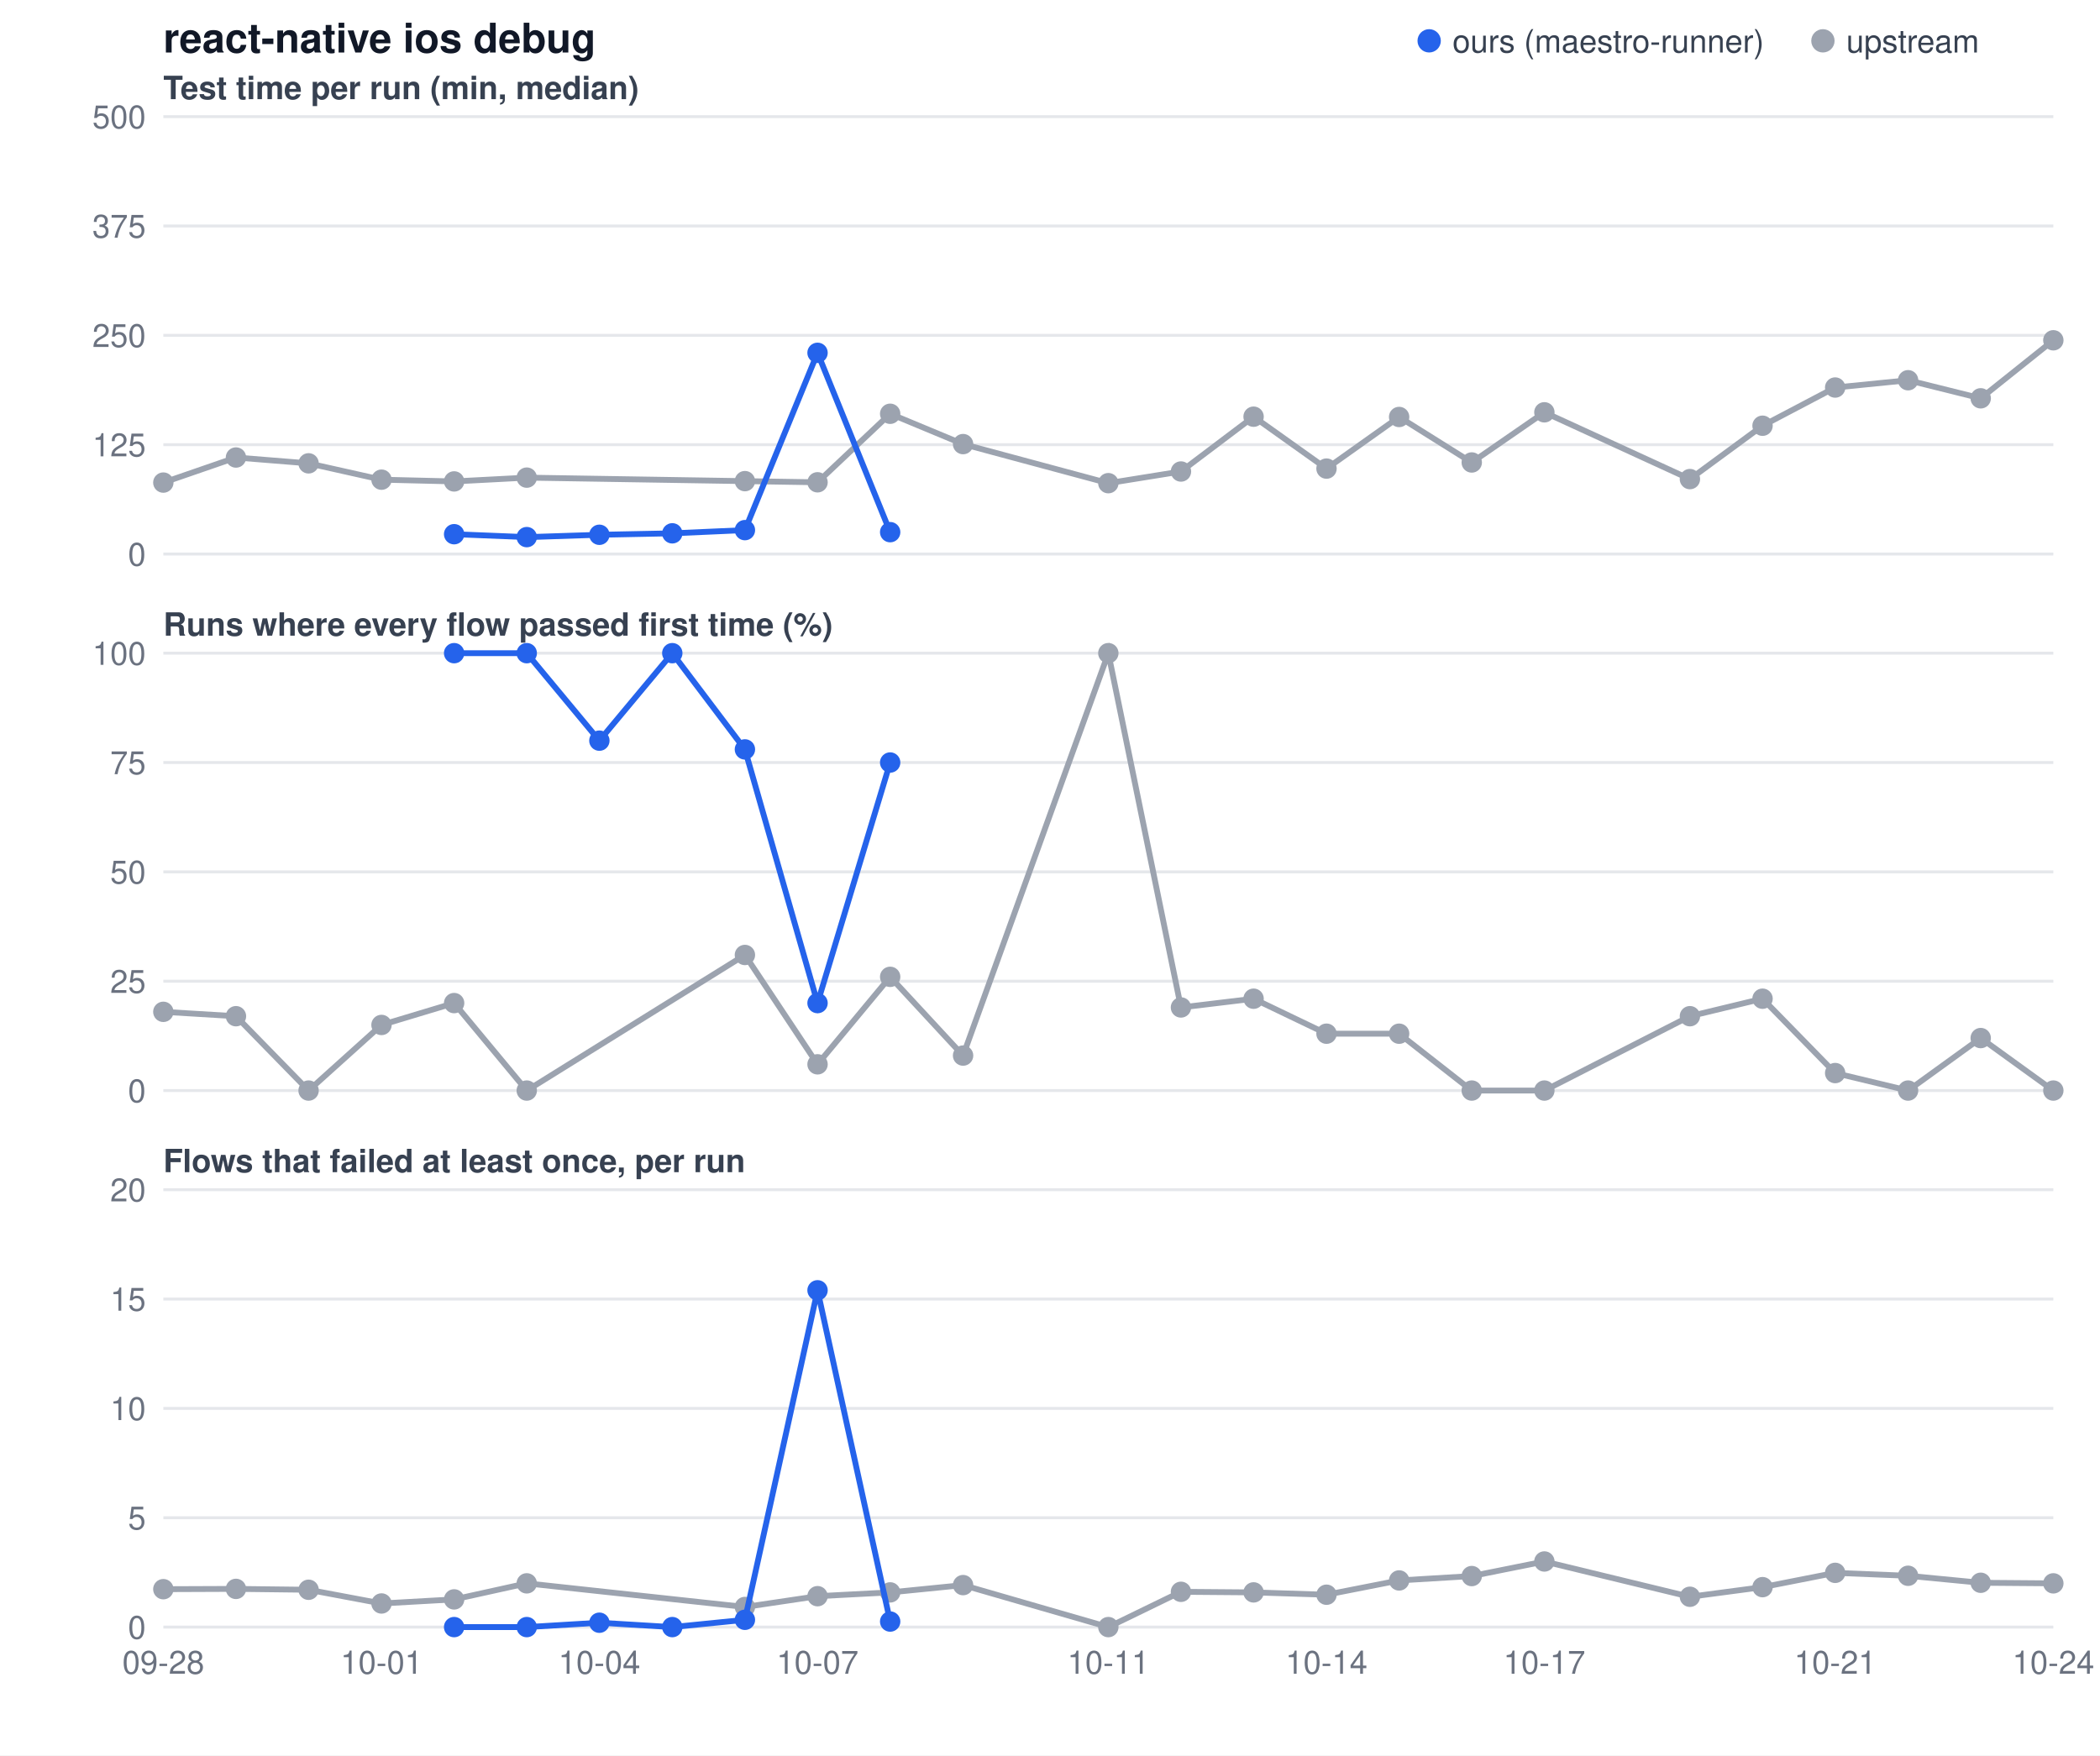
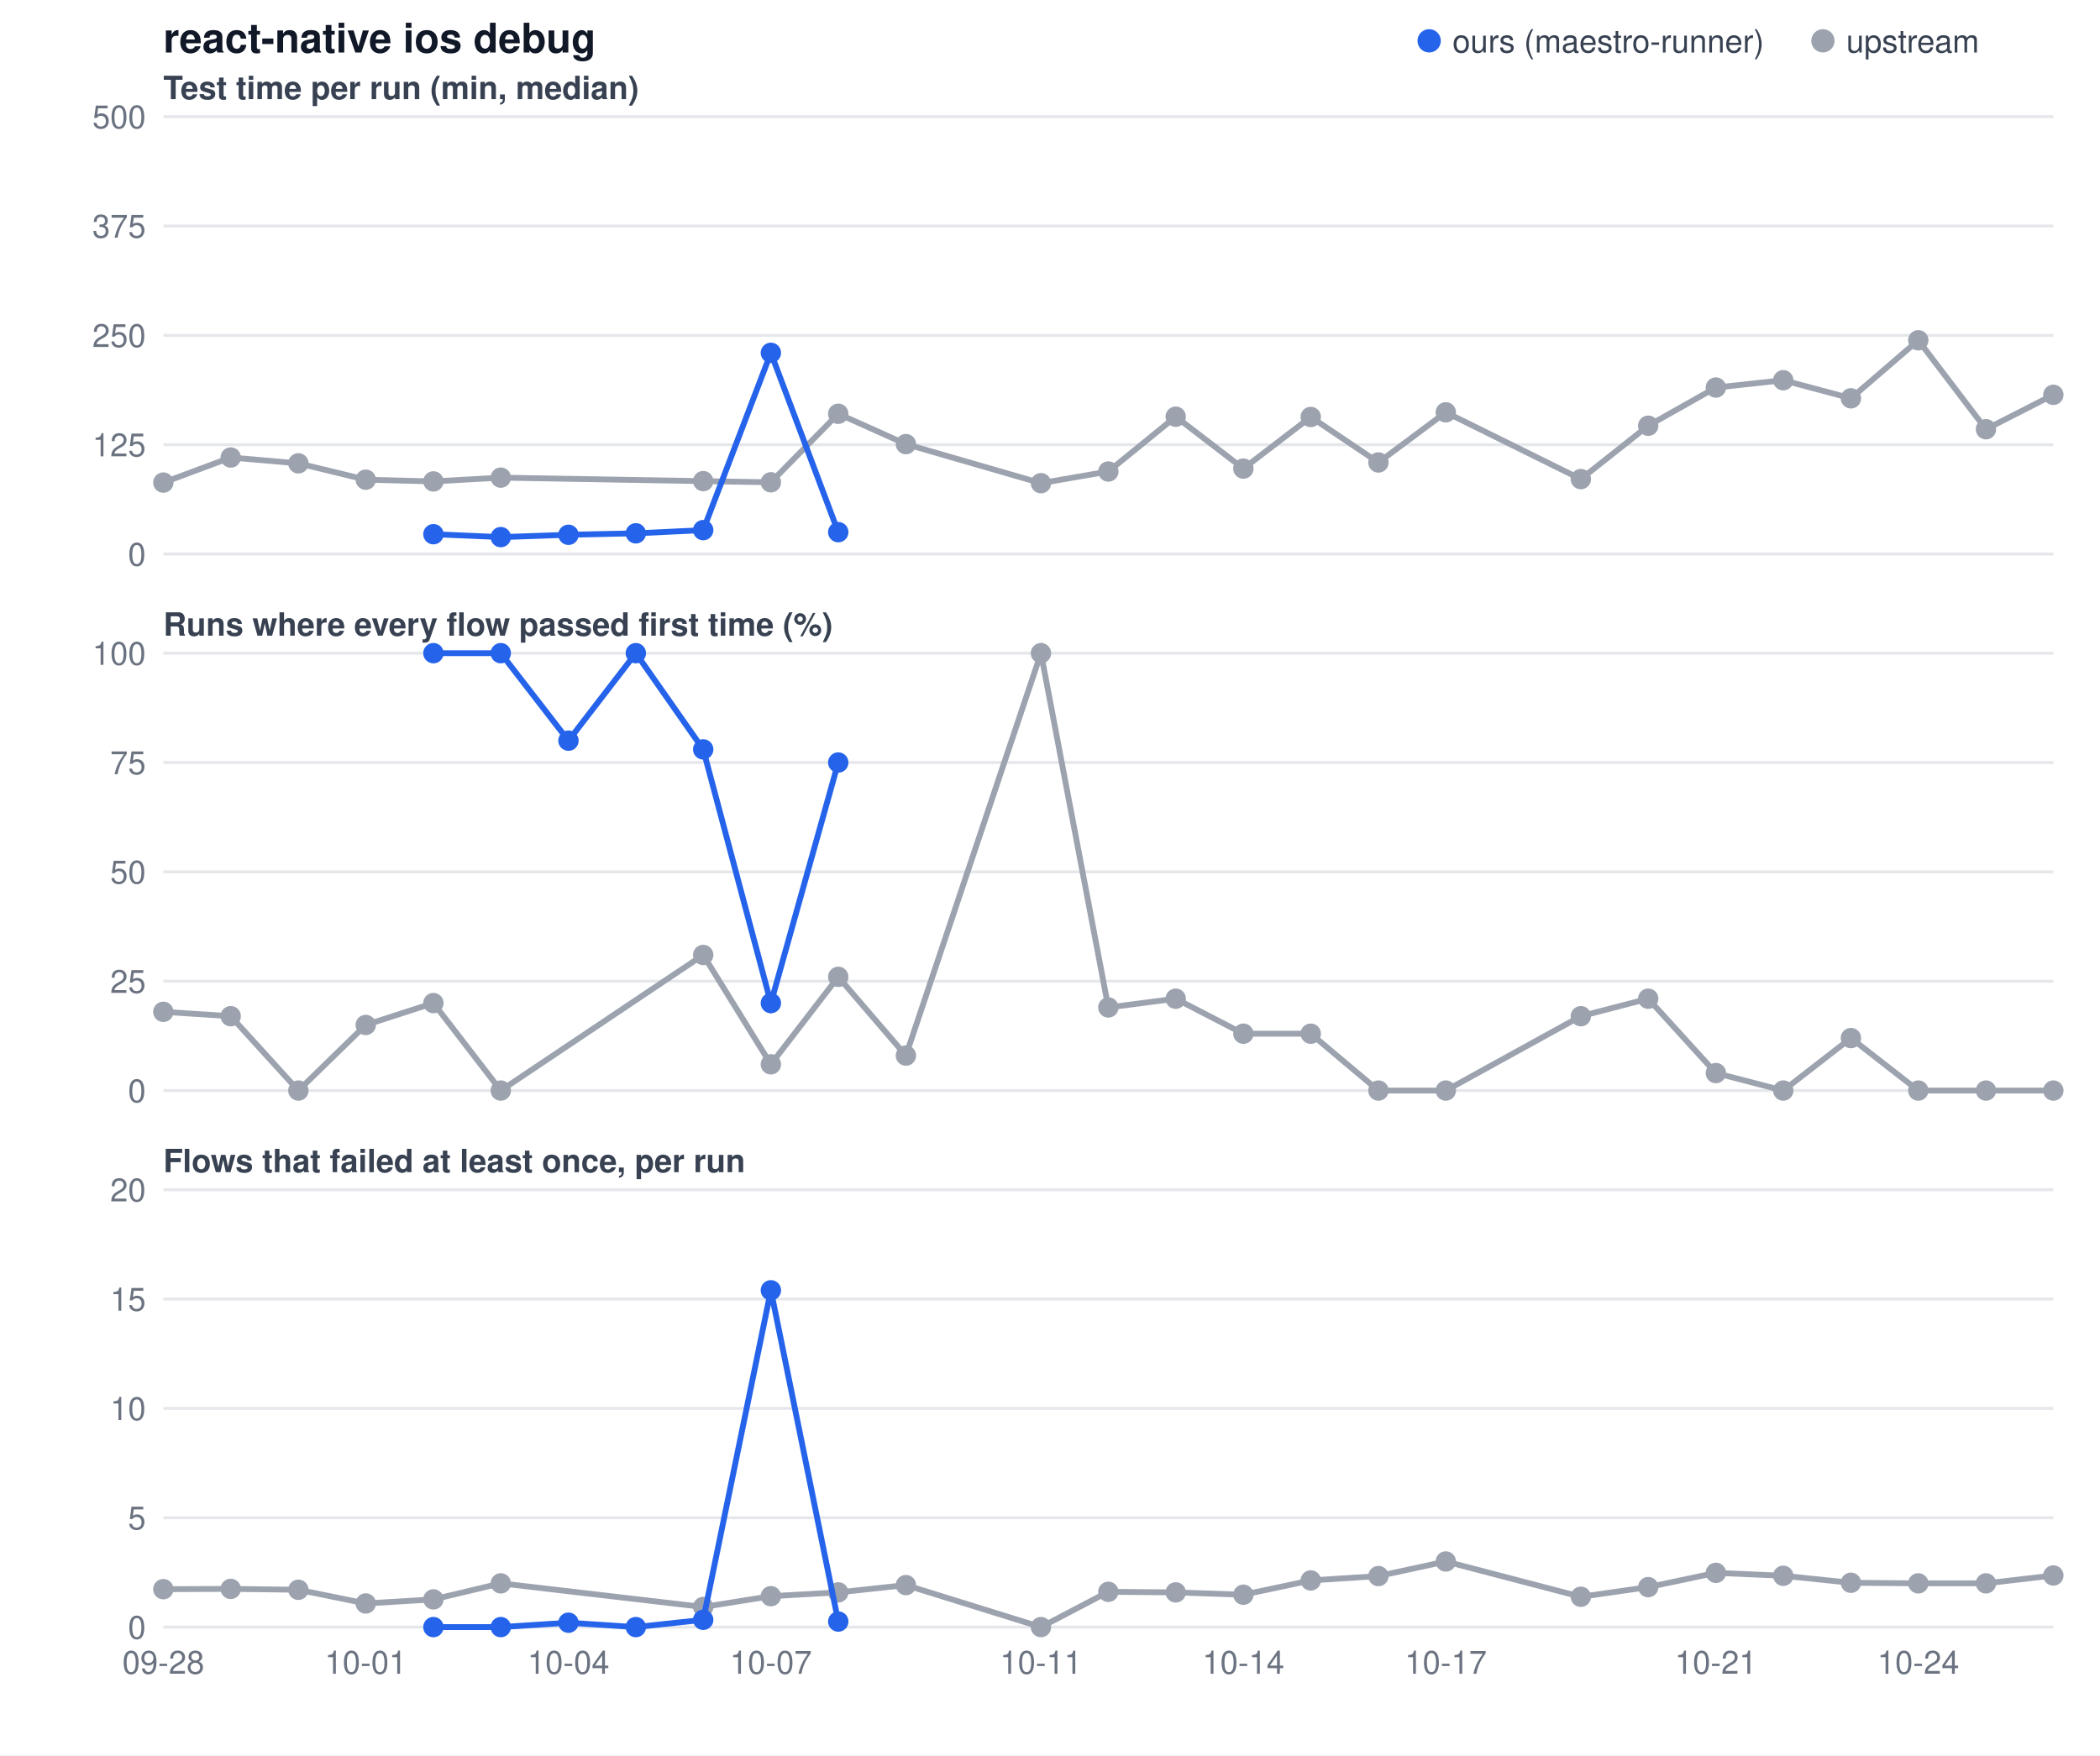
<svg xmlns="http://www.w3.org/2000/svg" width="720" height="602" font-family="-apple-system,Segoe UI,Helvetica,Arial,sans-serif" font-size="11">
  <rect width="100%" height="100%" fill="#ffffff" />
  <text x="56" y="18" font-size="14" font-weight="600" fill="#111827">react-native ios debug</text>
  <circle cx="490" cy="14" r="4" fill="#2563eb" />
  <text x="498" y="18" fill="#374151">ours (maestro-runner)</text>
  <circle cx="625" cy="14" r="4" fill="#9ca3af" />
  <text x="633" y="18" fill="#374151">upstream</text>
  <text x="56" y="34" fill="#374151" font-weight="600">Test time per run (min, median)</text>
  <line x1="56" x2="704" y1="190.0" y2="190.0" stroke="#e5e7eb" />
  <text x="50" y="194.0" text-anchor="end" fill="#6b7280">0</text>
  <line x1="56" x2="704" y1="152.5" y2="152.5" stroke="#e5e7eb" />
  <text x="50" y="156.5" text-anchor="end" fill="#6b7280">125</text>
  <line x1="56" x2="704" y1="115.0" y2="115.0" stroke="#e5e7eb" />
  <text x="50" y="119.0" text-anchor="end" fill="#6b7280">250</text>
  <line x1="56" x2="704" y1="77.5" y2="77.5" stroke="#e5e7eb" />
  <text x="50" y="81.5" text-anchor="end" fill="#6b7280">375</text>
  <line x1="56" x2="704" y1="40.0" y2="40.0" stroke="#e5e7eb" />
  <text x="50" y="44.0" text-anchor="end" fill="#6b7280">500</text>
-   <polyline fill="none" stroke="#9ca3af" stroke-width="2" points="56.0,165.5 80.9,156.9 105.8,158.9 130.8,164.5 155.7,165.1 180.6,163.8 255.4,165.0 280.3,165.4 305.2,141.9 330.2,152.3 380.0,165.7 404.9,161.7 429.8,142.9 454.8,160.7 479.7,143.0 504.6,158.6 529.5,141.4 579.4,164.3 604.3,146.0 629.2,132.9 654.2,130.4 679.1,136.6 704.0,116.7" />
+   <polyline fill="none" stroke="#9ca3af" stroke-width="2" points="56.0,165.5 79.1,156.9 102.3,158.9 125.4,164.5 148.6,165.1 171.7,163.8 241.1,165.0 264.3,165.4 287.4,141.9 310.6,152.3 356.9,165.7 380.0,161.7 403.1,142.9 426.3,160.7 449.4,143.0 472.6,158.6 495.7,141.4 542.0,164.3 565.1,146.0 588.3,132.9 611.4,130.4 634.6,136.6 657.7,116.7 680.9,147.2 704.0,135.4" />
  <circle cx="56.0" cy="165.5" r="3.5" fill="#9ca3af" />
-   <circle cx="80.9" cy="156.9" r="3.5" fill="#9ca3af" />
-   <circle cx="105.8" cy="158.9" r="3.5" fill="#9ca3af" />
-   <circle cx="130.8" cy="164.5" r="3.5" fill="#9ca3af" />
-   <circle cx="155.7" cy="165.1" r="3.5" fill="#9ca3af" />
-   <circle cx="180.6" cy="163.8" r="3.5" fill="#9ca3af" />
-   <circle cx="255.4" cy="165.0" r="3.5" fill="#9ca3af" />
-   <circle cx="280.3" cy="165.4" r="3.5" fill="#9ca3af" />
-   <circle cx="305.2" cy="141.9" r="3.5" fill="#9ca3af" />
-   <circle cx="330.2" cy="152.3" r="3.5" fill="#9ca3af" />
-   <circle cx="380.0" cy="165.7" r="3.5" fill="#9ca3af" />
-   <circle cx="404.9" cy="161.7" r="3.5" fill="#9ca3af" />
-   <circle cx="429.8" cy="142.9" r="3.5" fill="#9ca3af" />
-   <circle cx="454.8" cy="160.7" r="3.5" fill="#9ca3af" />
-   <circle cx="479.7" cy="143.0" r="3.5" fill="#9ca3af" />
-   <circle cx="504.6" cy="158.6" r="3.5" fill="#9ca3af" />
-   <circle cx="529.5" cy="141.4" r="3.5" fill="#9ca3af" />
-   <circle cx="579.4" cy="164.3" r="3.5" fill="#9ca3af" />
-   <circle cx="604.3" cy="146.0" r="3.5" fill="#9ca3af" />
-   <circle cx="629.2" cy="132.9" r="3.5" fill="#9ca3af" />
-   <circle cx="654.2" cy="130.4" r="3.5" fill="#9ca3af" />
-   <circle cx="679.1" cy="136.6" r="3.5" fill="#9ca3af" />
-   <circle cx="704.0" cy="116.7" r="3.5" fill="#9ca3af" />
-   <polyline fill="none" stroke="#2563eb" stroke-width="2" points="155.7,183.2 180.6,184.2 205.5,183.4 230.5,182.9 255.4,181.8 280.3,121.0 305.2,182.5" />
-   <circle cx="155.7" cy="183.2" r="3.5" fill="#2563eb" />
-   <circle cx="180.6" cy="184.2" r="3.5" fill="#2563eb" />
-   <circle cx="205.5" cy="183.4" r="3.5" fill="#2563eb" />
-   <circle cx="230.5" cy="182.9" r="3.5" fill="#2563eb" />
-   <circle cx="255.4" cy="181.8" r="3.5" fill="#2563eb" />
-   <circle cx="280.3" cy="121.0" r="3.5" fill="#2563eb" />
-   <circle cx="305.2" cy="182.5" r="3.5" fill="#2563eb" />
+   <circle cx="79.1" cy="156.9" r="3.5" fill="#9ca3af" />
+   <circle cx="102.3" cy="158.9" r="3.5" fill="#9ca3af" />
+   <circle cx="125.4" cy="164.5" r="3.5" fill="#9ca3af" />
+   <circle cx="148.6" cy="165.1" r="3.5" fill="#9ca3af" />
+   <circle cx="171.7" cy="163.8" r="3.5" fill="#9ca3af" />
+   <circle cx="241.1" cy="165.0" r="3.5" fill="#9ca3af" />
+   <circle cx="264.3" cy="165.4" r="3.5" fill="#9ca3af" />
+   <circle cx="287.4" cy="141.9" r="3.5" fill="#9ca3af" />
+   <circle cx="310.6" cy="152.3" r="3.5" fill="#9ca3af" />
+   <circle cx="356.9" cy="165.7" r="3.5" fill="#9ca3af" />
+   <circle cx="380.0" cy="161.7" r="3.5" fill="#9ca3af" />
+   <circle cx="403.1" cy="142.9" r="3.5" fill="#9ca3af" />
+   <circle cx="426.3" cy="160.7" r="3.5" fill="#9ca3af" />
+   <circle cx="449.4" cy="143.0" r="3.5" fill="#9ca3af" />
+   <circle cx="472.6" cy="158.6" r="3.5" fill="#9ca3af" />
+   <circle cx="495.7" cy="141.4" r="3.5" fill="#9ca3af" />
+   <circle cx="542.0" cy="164.3" r="3.5" fill="#9ca3af" />
+   <circle cx="565.1" cy="146.0" r="3.5" fill="#9ca3af" />
+   <circle cx="588.3" cy="132.9" r="3.5" fill="#9ca3af" />
+   <circle cx="611.4" cy="130.4" r="3.5" fill="#9ca3af" />
+   <circle cx="634.6" cy="136.6" r="3.5" fill="#9ca3af" />
+   <circle cx="657.7" cy="116.7" r="3.5" fill="#9ca3af" />
+   <circle cx="680.9" cy="147.2" r="3.5" fill="#9ca3af" />
+   <circle cx="704.0" cy="135.4" r="3.5" fill="#9ca3af" />
+   <polyline fill="none" stroke="#2563eb" stroke-width="2" points="148.6,183.2 171.7,184.2 194.9,183.4 218.0,182.9 241.1,181.8 264.3,121.0 287.4,182.5" />
+   <circle cx="148.6" cy="183.2" r="3.5" fill="#2563eb" />
+   <circle cx="171.7" cy="184.2" r="3.5" fill="#2563eb" />
+   <circle cx="194.9" cy="183.4" r="3.5" fill="#2563eb" />
+   <circle cx="218.0" cy="182.9" r="3.5" fill="#2563eb" />
+   <circle cx="241.1" cy="181.8" r="3.5" fill="#2563eb" />
+   <circle cx="264.3" cy="121.0" r="3.5" fill="#2563eb" />
+   <circle cx="287.4" cy="182.5" r="3.5" fill="#2563eb" />
  <text x="56" y="218" fill="#374151" font-weight="600">Runs where every flow passed first time (%)</text>
  <line x1="56" x2="704" y1="374.0" y2="374.0" stroke="#e5e7eb" />
  <text x="50" y="378.0" text-anchor="end" fill="#6b7280">0</text>
  <line x1="56" x2="704" y1="336.5" y2="336.5" stroke="#e5e7eb" />
  <text x="50" y="340.5" text-anchor="end" fill="#6b7280">25</text>
  <line x1="56" x2="704" y1="299.0" y2="299.0" stroke="#e5e7eb" />
  <text x="50" y="303.0" text-anchor="end" fill="#6b7280">50</text>
  <line x1="56" x2="704" y1="261.5" y2="261.5" stroke="#e5e7eb" />
  <text x="50" y="265.5" text-anchor="end" fill="#6b7280">75</text>
  <line x1="56" x2="704" y1="224.0" y2="224.0" stroke="#e5e7eb" />
  <text x="50" y="228.0" text-anchor="end" fill="#6b7280">100</text>
-   <polyline fill="none" stroke="#9ca3af" stroke-width="2" points="56.0,347.0 80.9,348.5 105.8,374.0 130.8,351.5 155.7,344.0 180.6,374.0 255.4,327.5 280.3,365.0 305.2,335.0 330.2,362.0 380.0,224.0 404.9,345.5 429.8,342.5 454.8,354.5 479.7,354.5 504.6,374.0 529.5,374.0 579.4,348.5 604.3,342.5 629.2,368.0 654.2,374.0 679.1,356.0 704.0,374.0" />
+   <polyline fill="none" stroke="#9ca3af" stroke-width="2" points="56.0,347.0 79.1,348.5 102.3,374.0 125.4,351.5 148.6,344.0 171.7,374.0 241.1,327.5 264.3,365.0 287.4,335.0 310.6,362.0 356.9,224.0 380.0,345.5 403.1,342.5 426.3,354.5 449.4,354.5 472.6,374.0 495.7,374.0 542.0,348.5 565.1,342.5 588.3,368.0 611.4,374.0 634.6,356.0 657.7,374.0 680.9,374.0 704.0,374.0" />
  <circle cx="56.0" cy="347.0" r="3.5" fill="#9ca3af" />
-   <circle cx="80.9" cy="348.5" r="3.5" fill="#9ca3af" />
-   <circle cx="105.8" cy="374.0" r="3.5" fill="#9ca3af" />
-   <circle cx="130.8" cy="351.5" r="3.5" fill="#9ca3af" />
-   <circle cx="155.7" cy="344.0" r="3.5" fill="#9ca3af" />
-   <circle cx="180.6" cy="374.0" r="3.5" fill="#9ca3af" />
-   <circle cx="255.4" cy="327.5" r="3.5" fill="#9ca3af" />
-   <circle cx="280.3" cy="365.0" r="3.5" fill="#9ca3af" />
-   <circle cx="305.2" cy="335.0" r="3.5" fill="#9ca3af" />
-   <circle cx="330.2" cy="362.0" r="3.5" fill="#9ca3af" />
-   <circle cx="380.0" cy="224.0" r="3.5" fill="#9ca3af" />
-   <circle cx="404.9" cy="345.5" r="3.5" fill="#9ca3af" />
-   <circle cx="429.8" cy="342.5" r="3.5" fill="#9ca3af" />
-   <circle cx="454.8" cy="354.5" r="3.5" fill="#9ca3af" />
-   <circle cx="479.7" cy="354.5" r="3.5" fill="#9ca3af" />
-   <circle cx="504.6" cy="374.0" r="3.5" fill="#9ca3af" />
-   <circle cx="529.5" cy="374.0" r="3.5" fill="#9ca3af" />
-   <circle cx="579.4" cy="348.5" r="3.5" fill="#9ca3af" />
-   <circle cx="604.3" cy="342.5" r="3.5" fill="#9ca3af" />
-   <circle cx="629.2" cy="368.0" r="3.5" fill="#9ca3af" />
-   <circle cx="654.2" cy="374.0" r="3.5" fill="#9ca3af" />
-   <circle cx="679.1" cy="356.0" r="3.5" fill="#9ca3af" />
+   <circle cx="79.1" cy="348.5" r="3.5" fill="#9ca3af" />
+   <circle cx="102.3" cy="374.0" r="3.5" fill="#9ca3af" />
+   <circle cx="125.4" cy="351.5" r="3.5" fill="#9ca3af" />
+   <circle cx="148.6" cy="344.0" r="3.5" fill="#9ca3af" />
+   <circle cx="171.7" cy="374.0" r="3.5" fill="#9ca3af" />
+   <circle cx="241.1" cy="327.5" r="3.5" fill="#9ca3af" />
+   <circle cx="264.3" cy="365.0" r="3.5" fill="#9ca3af" />
+   <circle cx="287.4" cy="335.0" r="3.5" fill="#9ca3af" />
+   <circle cx="310.6" cy="362.0" r="3.5" fill="#9ca3af" />
+   <circle cx="356.9" cy="224.0" r="3.5" fill="#9ca3af" />
+   <circle cx="380.0" cy="345.5" r="3.5" fill="#9ca3af" />
+   <circle cx="403.1" cy="342.5" r="3.5" fill="#9ca3af" />
+   <circle cx="426.3" cy="354.5" r="3.5" fill="#9ca3af" />
+   <circle cx="449.4" cy="354.5" r="3.5" fill="#9ca3af" />
+   <circle cx="472.6" cy="374.0" r="3.5" fill="#9ca3af" />
+   <circle cx="495.7" cy="374.0" r="3.5" fill="#9ca3af" />
+   <circle cx="542.0" cy="348.5" r="3.5" fill="#9ca3af" />
+   <circle cx="565.1" cy="342.5" r="3.5" fill="#9ca3af" />
+   <circle cx="588.3" cy="368.0" r="3.5" fill="#9ca3af" />
+   <circle cx="611.4" cy="374.0" r="3.5" fill="#9ca3af" />
+   <circle cx="634.6" cy="356.0" r="3.5" fill="#9ca3af" />
+   <circle cx="657.7" cy="374.0" r="3.5" fill="#9ca3af" />
+   <circle cx="680.9" cy="374.0" r="3.5" fill="#9ca3af" />
  <circle cx="704.0" cy="374.0" r="3.5" fill="#9ca3af" />
-   <polyline fill="none" stroke="#2563eb" stroke-width="2" points="155.7,224.0 180.6,224.0 205.5,254.0 230.5,224.0 255.4,257.0 280.3,344.0 305.2,261.5" />
-   <circle cx="155.7" cy="224.0" r="3.5" fill="#2563eb" />
-   <circle cx="180.6" cy="224.0" r="3.5" fill="#2563eb" />
-   <circle cx="205.5" cy="254.0" r="3.5" fill="#2563eb" />
-   <circle cx="230.5" cy="224.0" r="3.5" fill="#2563eb" />
-   <circle cx="255.4" cy="257.0" r="3.5" fill="#2563eb" />
-   <circle cx="280.3" cy="344.0" r="3.5" fill="#2563eb" />
-   <circle cx="305.2" cy="261.5" r="3.5" fill="#2563eb" />
+   <polyline fill="none" stroke="#2563eb" stroke-width="2" points="148.6,224.0 171.7,224.0 194.9,254.0 218.0,224.0 241.1,257.0 264.3,344.0 287.4,261.5" />
+   <circle cx="148.6" cy="224.0" r="3.5" fill="#2563eb" />
+   <circle cx="171.7" cy="224.0" r="3.5" fill="#2563eb" />
+   <circle cx="194.9" cy="254.0" r="3.5" fill="#2563eb" />
+   <circle cx="218.0" cy="224.0" r="3.5" fill="#2563eb" />
+   <circle cx="241.1" cy="257.0" r="3.5" fill="#2563eb" />
+   <circle cx="264.3" cy="344.0" r="3.5" fill="#2563eb" />
+   <circle cx="287.4" cy="261.5" r="3.5" fill="#2563eb" />
  <text x="56" y="402" fill="#374151" font-weight="600">Flows that failed at least once, per run</text>
  <line x1="56" x2="704" y1="558.0" y2="558.0" stroke="#e5e7eb" />
  <text x="50" y="562.0" text-anchor="end" fill="#6b7280">0</text>
  <line x1="56" x2="704" y1="520.5" y2="520.5" stroke="#e5e7eb" />
  <text x="50" y="524.5" text-anchor="end" fill="#6b7280">5</text>
  <line x1="56" x2="704" y1="483.0" y2="483.0" stroke="#e5e7eb" />
  <text x="50" y="487.0" text-anchor="end" fill="#6b7280">10</text>
  <line x1="56" x2="704" y1="445.5" y2="445.5" stroke="#e5e7eb" />
  <text x="50" y="449.5" text-anchor="end" fill="#6b7280">15</text>
  <line x1="56" x2="704" y1="408.0" y2="408.0" stroke="#e5e7eb" />
  <text x="50" y="412.0" text-anchor="end" fill="#6b7280">20</text>
-   <polyline fill="none" stroke="#9ca3af" stroke-width="2" points="56.0,545.0 80.9,544.9 105.8,545.2 130.8,549.9 155.7,548.5 180.6,543.0 255.4,551.1 280.3,547.4 305.2,546.1 330.2,543.6 380.0,558.0 404.9,545.9 429.8,546.1 454.8,546.9 479.7,542.0 504.6,540.5 529.5,535.5 579.4,547.6 604.3,544.3 629.2,539.4 654.2,540.4 679.1,542.8 704.0,543.0" />
+   <polyline fill="none" stroke="#9ca3af" stroke-width="2" points="56.0,545.0 79.1,544.9 102.3,545.2 125.4,549.9 148.6,548.5 171.7,543.0 241.1,551.1 264.3,547.4 287.4,546.1 310.6,543.6 356.9,558.0 380.0,545.9 403.1,546.1 426.3,546.9 449.4,542.0 472.6,540.5 495.7,535.5 542.0,547.6 565.1,544.3 588.3,539.4 611.4,540.4 634.6,542.8 657.7,543.0 680.9,543.0 704.0,540.3" />
  <circle cx="56.0" cy="545.0" r="3.5" fill="#9ca3af" />
-   <circle cx="80.9" cy="544.9" r="3.5" fill="#9ca3af" />
-   <circle cx="105.8" cy="545.2" r="3.5" fill="#9ca3af" />
-   <circle cx="130.8" cy="549.9" r="3.5" fill="#9ca3af" />
-   <circle cx="155.7" cy="548.5" r="3.5" fill="#9ca3af" />
-   <circle cx="180.6" cy="543.0" r="3.5" fill="#9ca3af" />
-   <circle cx="255.4" cy="551.1" r="3.5" fill="#9ca3af" />
-   <circle cx="280.3" cy="547.4" r="3.5" fill="#9ca3af" />
-   <circle cx="305.2" cy="546.1" r="3.5" fill="#9ca3af" />
-   <circle cx="330.2" cy="543.6" r="3.5" fill="#9ca3af" />
-   <circle cx="380.0" cy="558.0" r="3.5" fill="#9ca3af" />
-   <circle cx="404.9" cy="545.9" r="3.5" fill="#9ca3af" />
-   <circle cx="429.8" cy="546.1" r="3.5" fill="#9ca3af" />
-   <circle cx="454.8" cy="546.9" r="3.5" fill="#9ca3af" />
-   <circle cx="479.7" cy="542.0" r="3.5" fill="#9ca3af" />
-   <circle cx="504.6" cy="540.5" r="3.5" fill="#9ca3af" />
-   <circle cx="529.5" cy="535.5" r="3.5" fill="#9ca3af" />
-   <circle cx="579.4" cy="547.6" r="3.5" fill="#9ca3af" />
-   <circle cx="604.3" cy="544.3" r="3.5" fill="#9ca3af" />
-   <circle cx="629.2" cy="539.4" r="3.5" fill="#9ca3af" />
-   <circle cx="654.2" cy="540.4" r="3.5" fill="#9ca3af" />
-   <circle cx="679.1" cy="542.8" r="3.5" fill="#9ca3af" />
-   <circle cx="704.0" cy="543.0" r="3.5" fill="#9ca3af" />
-   <polyline fill="none" stroke="#2563eb" stroke-width="2" points="155.7,558.0 180.6,558.0 205.5,556.5 230.5,558.0 255.4,555.5 280.3,442.5 305.2,556.1" />
-   <circle cx="155.7" cy="558.0" r="3.5" fill="#2563eb" />
-   <circle cx="180.6" cy="558.0" r="3.5" fill="#2563eb" />
-   <circle cx="205.5" cy="556.5" r="3.5" fill="#2563eb" />
-   <circle cx="230.5" cy="558.0" r="3.5" fill="#2563eb" />
-   <circle cx="255.4" cy="555.5" r="3.5" fill="#2563eb" />
-   <circle cx="280.3" cy="442.5" r="3.5" fill="#2563eb" />
-   <circle cx="305.2" cy="556.1" r="3.5" fill="#2563eb" />
+   <circle cx="79.1" cy="544.9" r="3.5" fill="#9ca3af" />
+   <circle cx="102.3" cy="545.2" r="3.5" fill="#9ca3af" />
+   <circle cx="125.4" cy="549.9" r="3.5" fill="#9ca3af" />
+   <circle cx="148.6" cy="548.5" r="3.5" fill="#9ca3af" />
+   <circle cx="171.7" cy="543.0" r="3.5" fill="#9ca3af" />
+   <circle cx="241.1" cy="551.1" r="3.5" fill="#9ca3af" />
+   <circle cx="264.3" cy="547.4" r="3.5" fill="#9ca3af" />
+   <circle cx="287.4" cy="546.1" r="3.5" fill="#9ca3af" />
+   <circle cx="310.6" cy="543.6" r="3.5" fill="#9ca3af" />
+   <circle cx="356.9" cy="558.0" r="3.5" fill="#9ca3af" />
+   <circle cx="380.0" cy="545.9" r="3.5" fill="#9ca3af" />
+   <circle cx="403.1" cy="546.1" r="3.5" fill="#9ca3af" />
+   <circle cx="426.3" cy="546.9" r="3.5" fill="#9ca3af" />
+   <circle cx="449.4" cy="542.0" r="3.5" fill="#9ca3af" />
+   <circle cx="472.6" cy="540.5" r="3.5" fill="#9ca3af" />
+   <circle cx="495.7" cy="535.5" r="3.5" fill="#9ca3af" />
+   <circle cx="542.0" cy="547.6" r="3.5" fill="#9ca3af" />
+   <circle cx="565.1" cy="544.3" r="3.5" fill="#9ca3af" />
+   <circle cx="588.3" cy="539.4" r="3.5" fill="#9ca3af" />
+   <circle cx="611.4" cy="540.4" r="3.5" fill="#9ca3af" />
+   <circle cx="634.6" cy="542.8" r="3.5" fill="#9ca3af" />
+   <circle cx="657.7" cy="543.0" r="3.5" fill="#9ca3af" />
+   <circle cx="680.9" cy="543.0" r="3.5" fill="#9ca3af" />
+   <circle cx="704.0" cy="540.3" r="3.5" fill="#9ca3af" />
+   <polyline fill="none" stroke="#2563eb" stroke-width="2" points="148.6,558.0 171.7,558.0 194.9,556.5 218.0,558.0 241.1,555.5 264.3,442.5 287.4,556.1" />
+   <circle cx="148.6" cy="558.0" r="3.5" fill="#2563eb" />
+   <circle cx="171.7" cy="558.0" r="3.5" fill="#2563eb" />
+   <circle cx="194.9" cy="556.5" r="3.5" fill="#2563eb" />
+   <circle cx="218.0" cy="558.0" r="3.5" fill="#2563eb" />
+   <circle cx="241.1" cy="555.5" r="3.5" fill="#2563eb" />
+   <circle cx="264.3" cy="442.5" r="3.5" fill="#2563eb" />
+   <circle cx="287.4" cy="556.1" r="3.5" fill="#2563eb" />
  <text x="56.0" y="574" text-anchor="middle" fill="#6b7280">09-28</text>
-   <text x="130.8" y="574" text-anchor="middle" fill="#6b7280">10-01</text>
-   <text x="205.5" y="574" text-anchor="middle" fill="#6b7280">10-04</text>
-   <text x="280.3" y="574" text-anchor="middle" fill="#6b7280">10-07</text>
-   <text x="380.0" y="574" text-anchor="middle" fill="#6b7280">10-11</text>
-   <text x="454.8" y="574" text-anchor="middle" fill="#6b7280">10-14</text>
-   <text x="529.5" y="574" text-anchor="middle" fill="#6b7280">10-17</text>
-   <text x="629.2" y="574" text-anchor="middle" fill="#6b7280">10-21</text>
-   <text x="704.0" y="574" text-anchor="middle" fill="#6b7280">10-24</text>
+   <text x="125.4" y="574" text-anchor="middle" fill="#6b7280">10-01</text>
+   <text x="194.9" y="574" text-anchor="middle" fill="#6b7280">10-04</text>
+   <text x="264.3" y="574" text-anchor="middle" fill="#6b7280">10-07</text>
+   <text x="356.9" y="574" text-anchor="middle" fill="#6b7280">10-11</text>
+   <text x="426.3" y="574" text-anchor="middle" fill="#6b7280">10-14</text>
+   <text x="495.7" y="574" text-anchor="middle" fill="#6b7280">10-17</text>
+   <text x="588.3" y="574" text-anchor="middle" fill="#6b7280">10-21</text>
+   <text x="657.7" y="574" text-anchor="middle" fill="#6b7280">10-24</text>
</svg>
